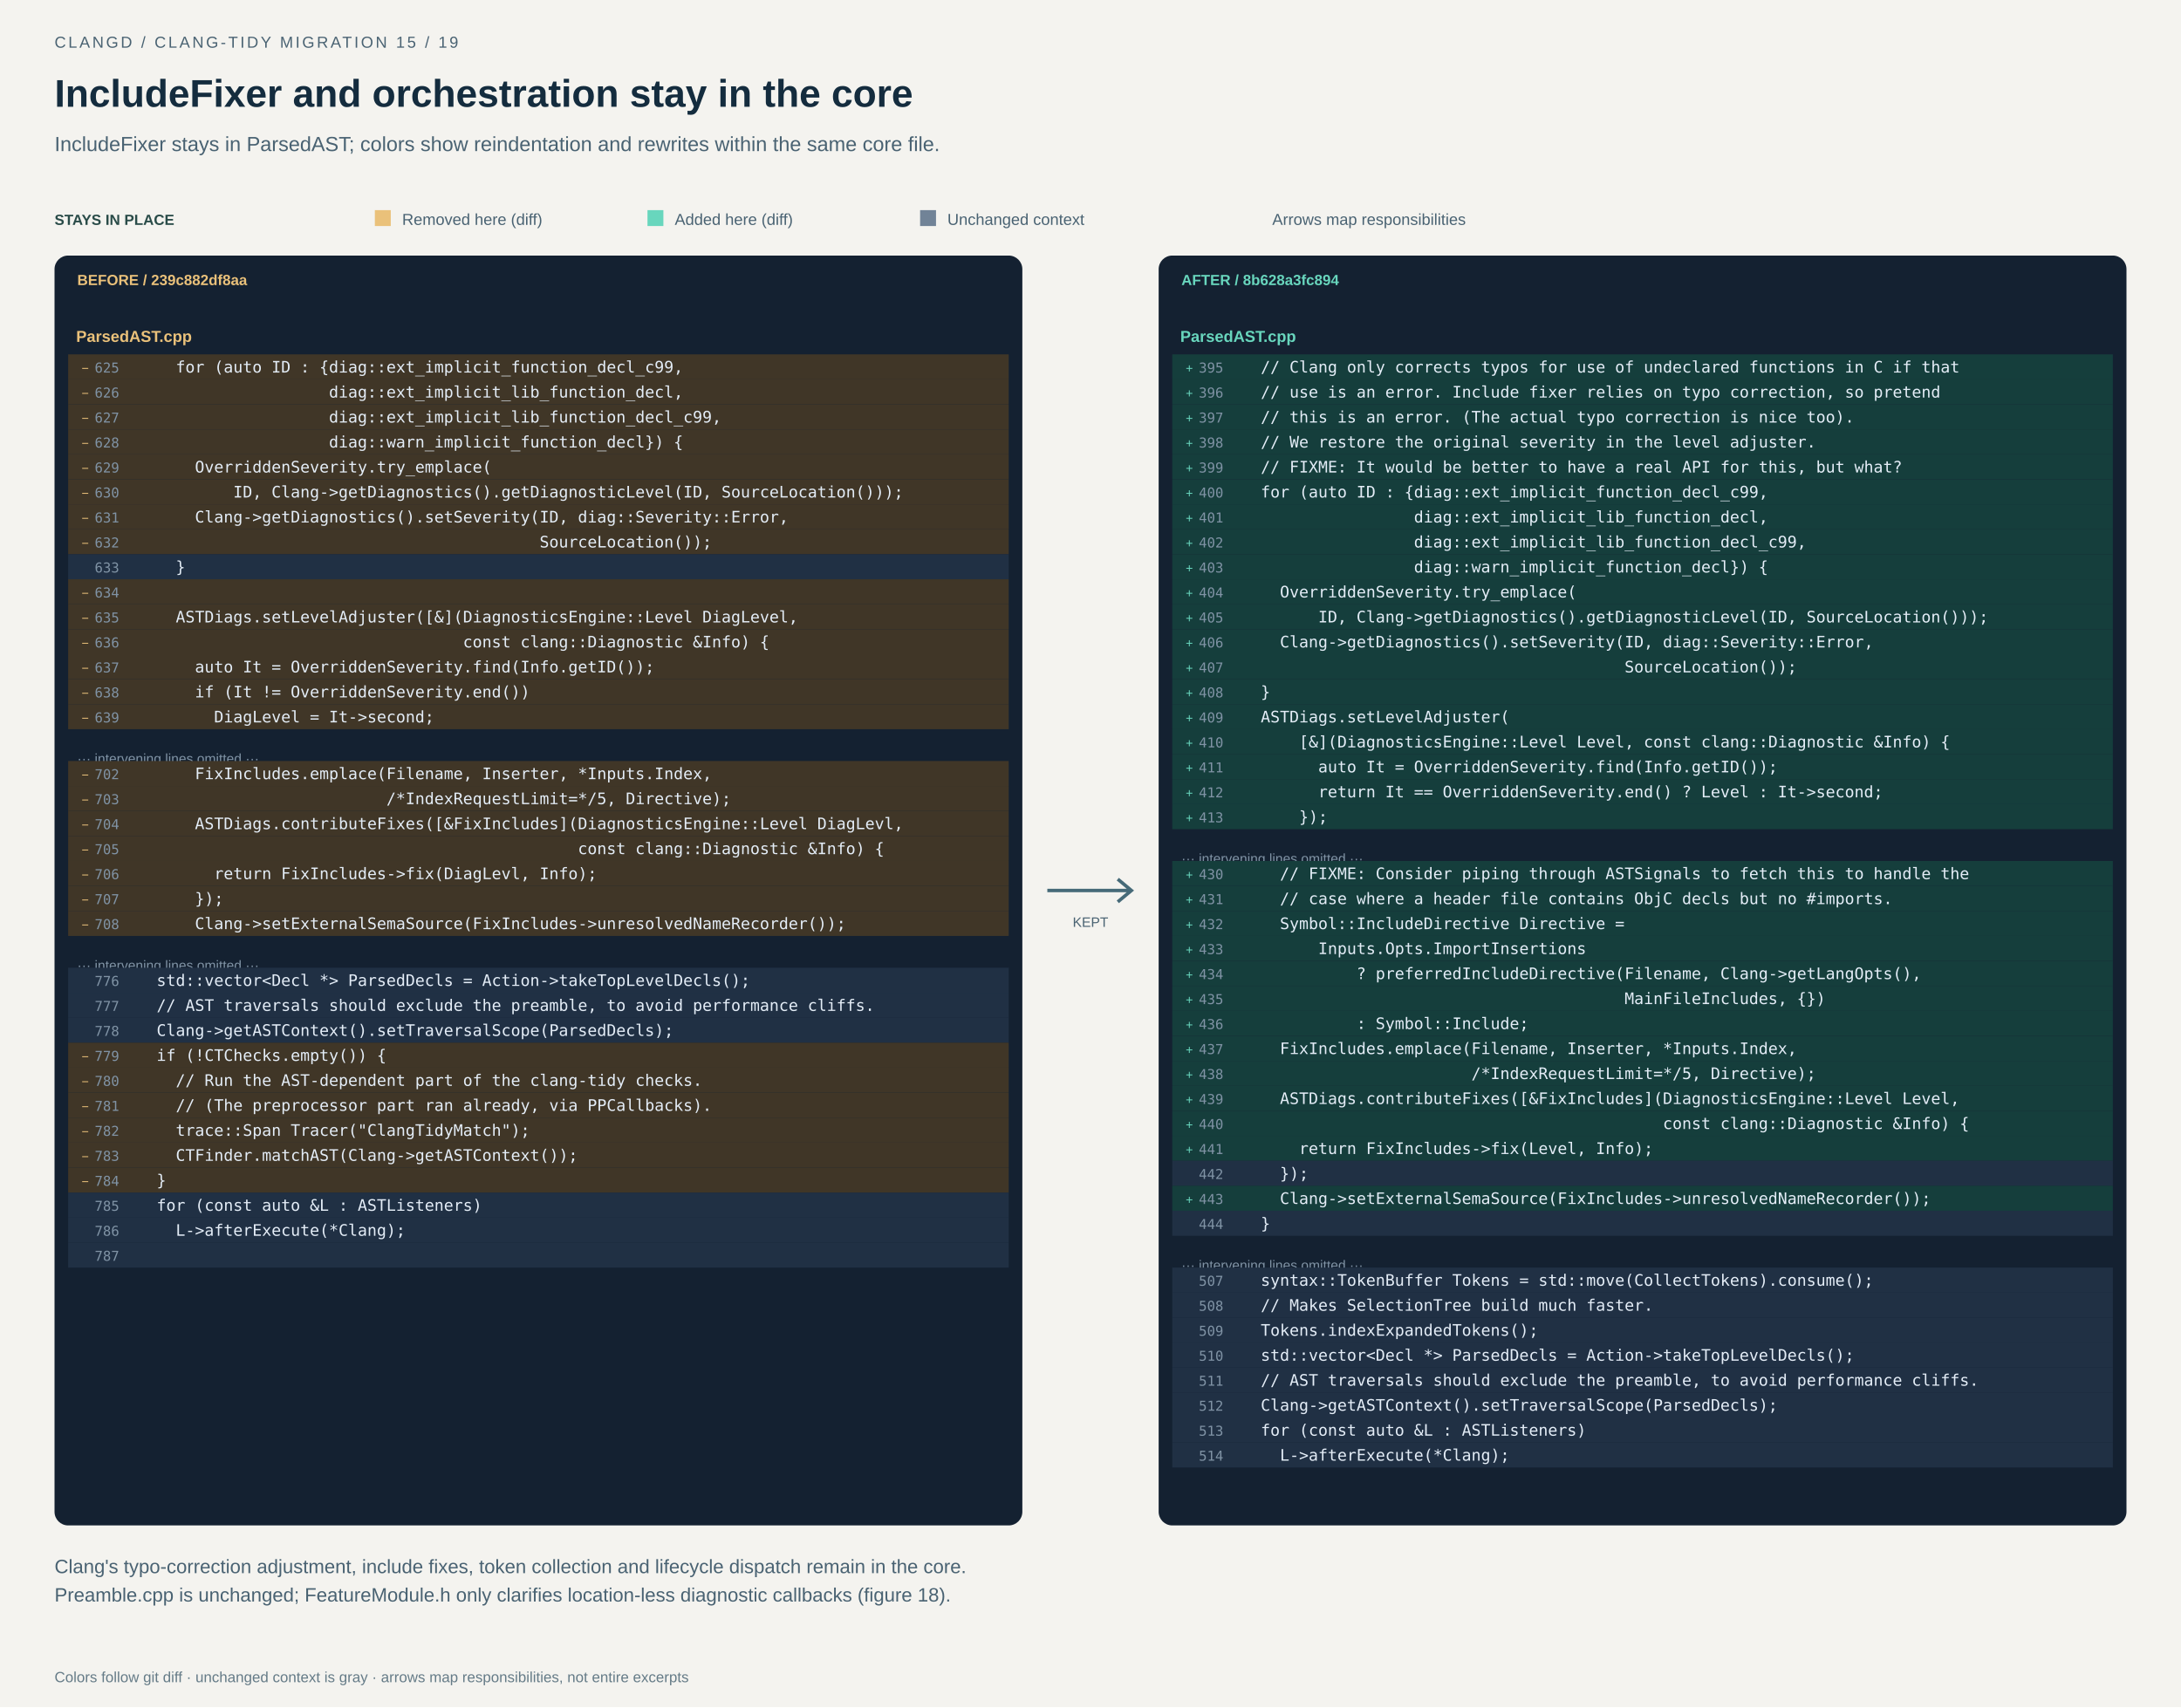
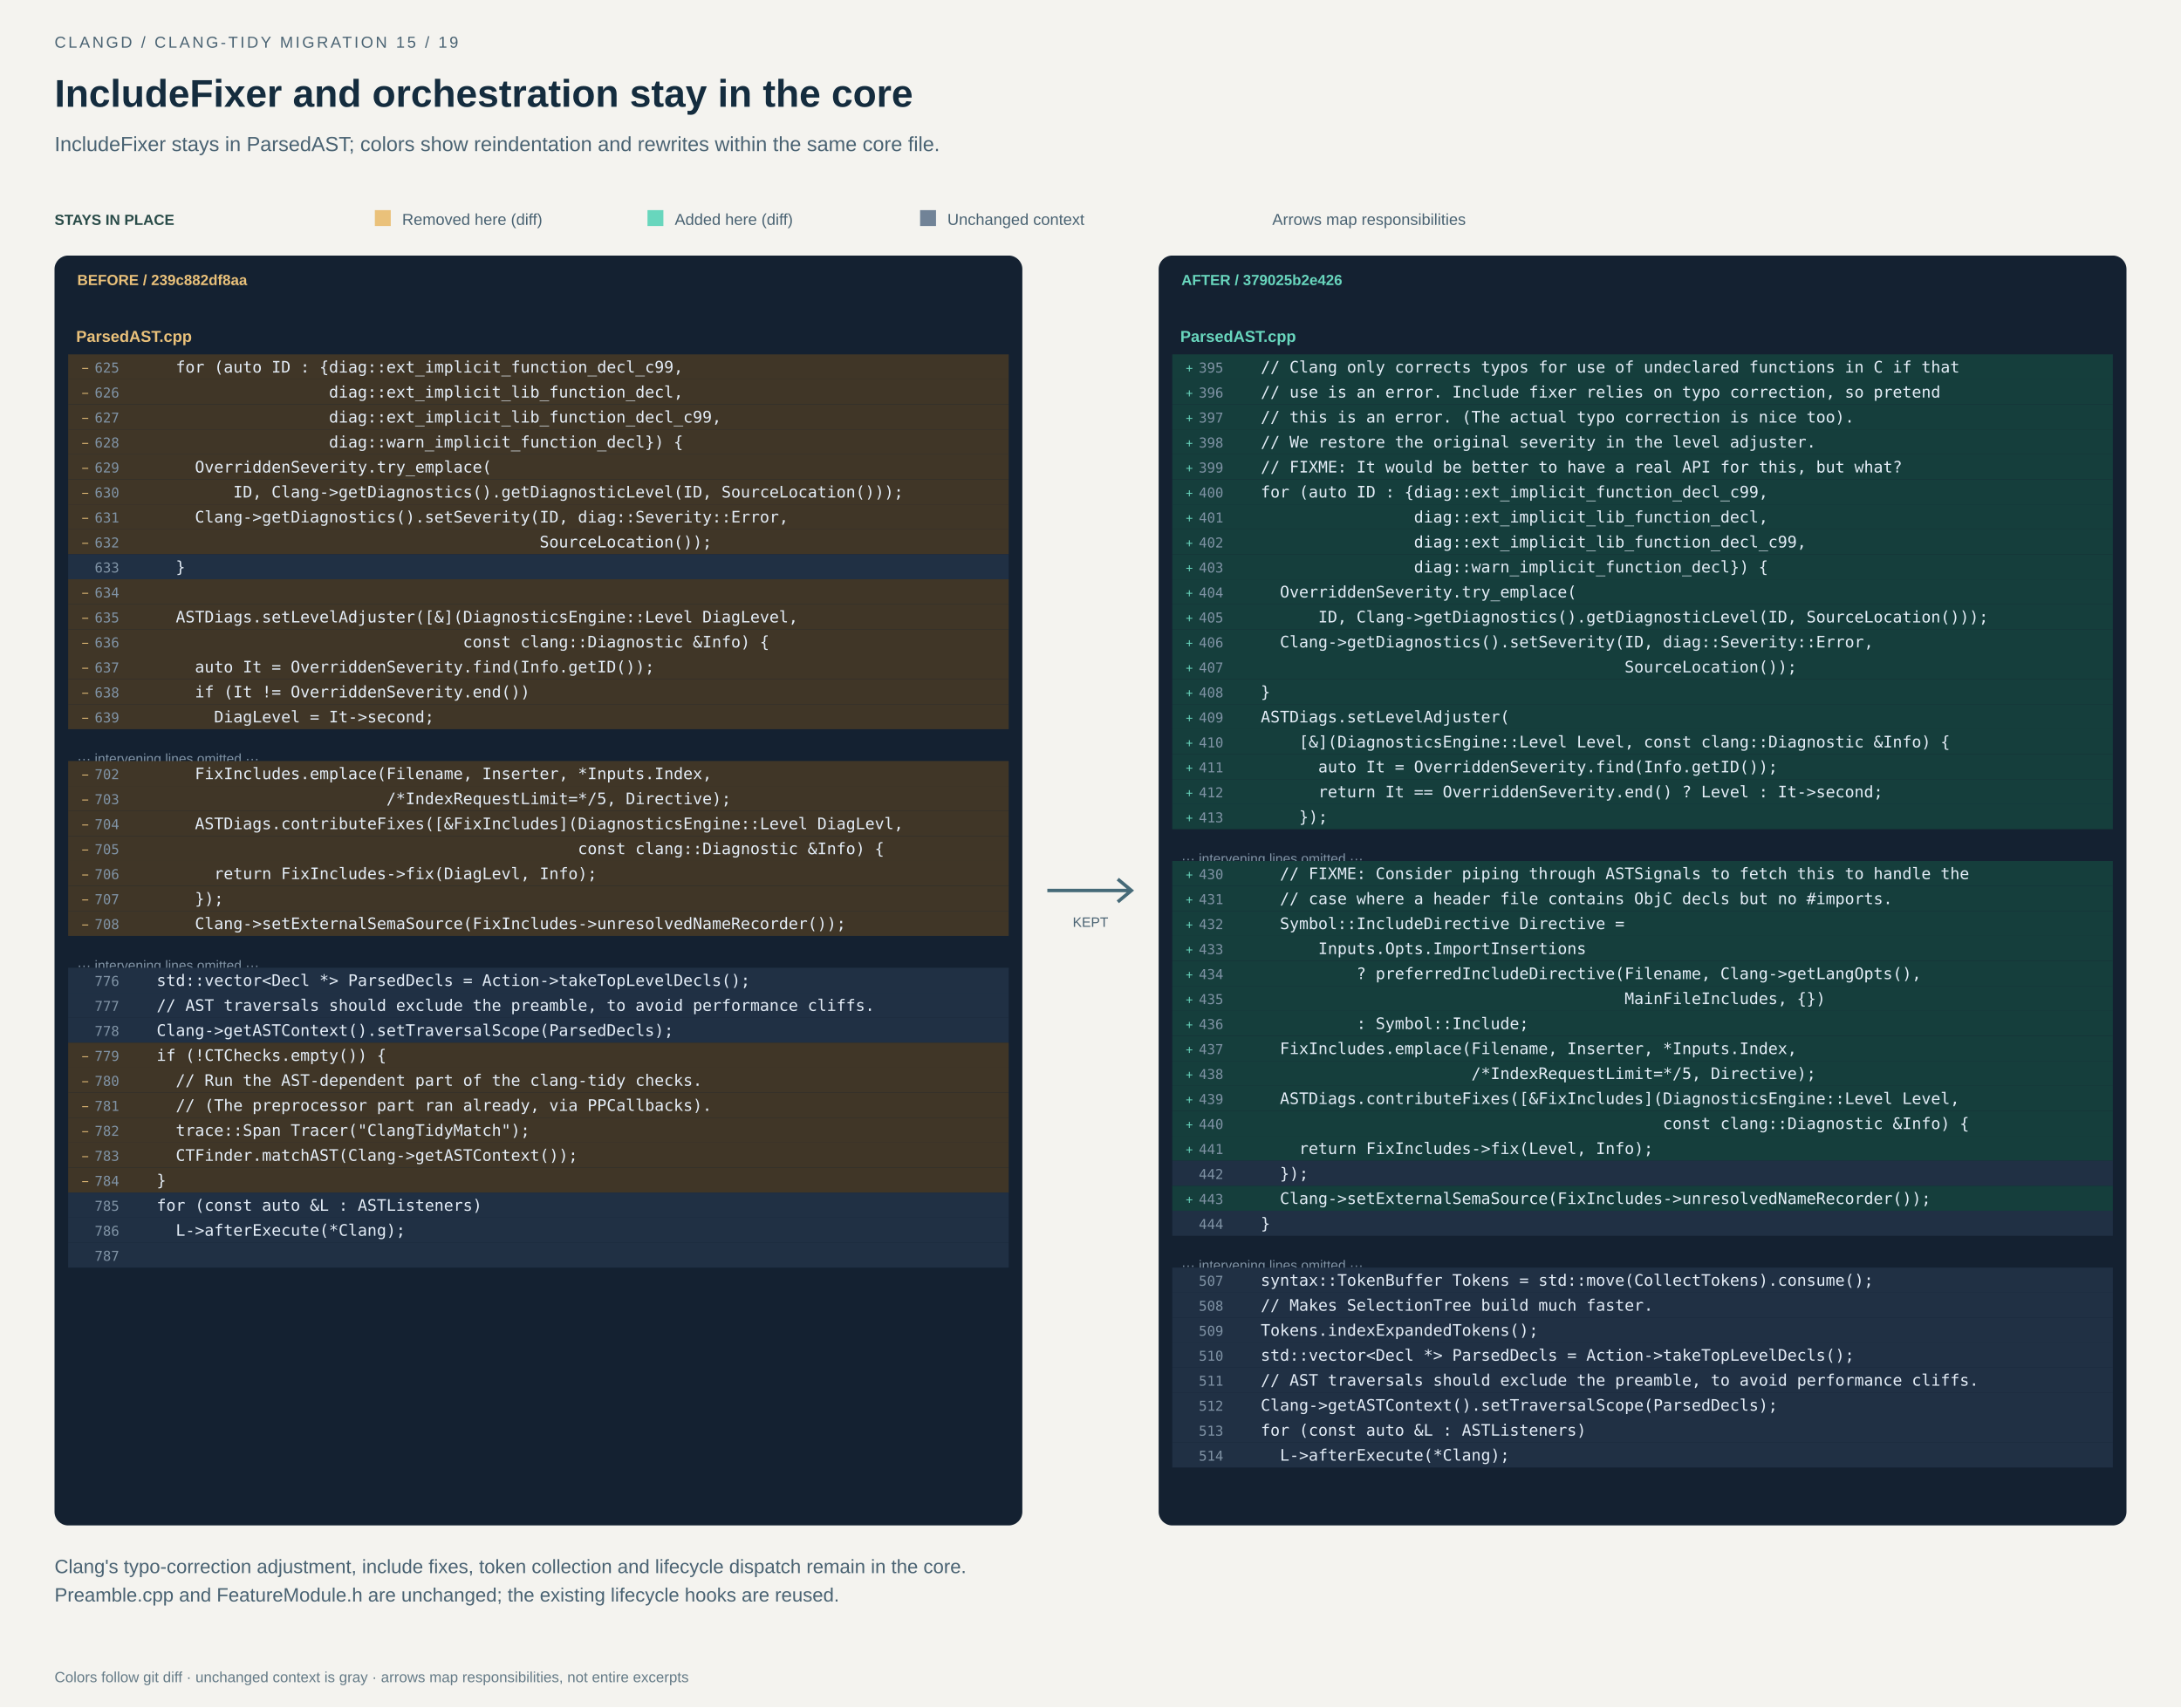
<svg xmlns="http://www.w3.org/2000/svg" width="1920" height="1503" viewBox="0 0 1920 1503">
  <rect width="1920" height="1503" fill="#f4f3ef" />
  <text x="48" y="42" font-family="Arial,Helvetica,sans-serif" font-size="16" fill="#496272" letter-spacing="2" style="font-size:14px">CLANGD / CLANG-TIDY MIGRATION     15 / 19</text>
  <text x="48" y="94" font-family="Arial,Helvetica,sans-serif" font-size="16" fill="#496272" font-weight="700" style="fill:#142c3e;font-size:34px">IncludeFixer and orchestration stay in the core</text>
  <text x="48" y="133" font-family="Arial,Helvetica,sans-serif" font-size="16" fill="#496272" style="font-size:18px">IncludeFixer stays in ParsedAST; colors show reindentation and rewrites within the same core file.</text>
  <text x="48" y="198" font-family="Arial,Helvetica,sans-serif" font-size="16" fill="#496272" font-weight="700" style="fill:#294b48;font-size:13px">STAYS IN PLACE</text>
  <rect x="330" y="185" width="14" height="14" fill="#eac17a" />
  <text x="354" y="198" font-family="Arial,Helvetica,sans-serif" font-size="16" fill="#496272" style="font-size:14px">Removed here (diff)</text>
  <rect x="570" y="185" width="14" height="14" fill="#68d6bd" />
  <text x="594" y="198" font-family="Arial,Helvetica,sans-serif" font-size="16" fill="#496272" style="font-size:14px">Added here (diff)</text>
  <rect x="810" y="185" width="14" height="14" fill="#718397" />
  <text x="834" y="198" font-family="Arial,Helvetica,sans-serif" font-size="16" fill="#496272" style="font-size:14px">Unchanged context</text>
  <text x="1120" y="198" font-family="Arial,Helvetica,sans-serif" font-size="16" fill="#496272" style="font-size:14px">Arrows map responsibilities</text>
  <rect x="48" y="225" width="852" height="1118" rx="12" fill="#142131" />
  <text x="68" y="251" font-family="Arial,Helvetica,sans-serif" font-size="16" fill="#496272" style="fill:#eac17a;font-size:13px" font-weight="700">BEFORE / 239c882df8aa</text>
  <a href="https://github.com/ArcsinX/llvm-project/blob/239c882df8aa5e256256843090984ee90b43e835/clang-tools-extra/clangd/ParsedAST.cpp#L625">
    <text x="67" y="301" font-family="Arial,Helvetica,sans-serif" font-size="16" fill="#496272" font-weight="600" style="fill:#eac17a;font-size:14px">ParsedAST.cpp</text>
  </a>
  <rect x="60" y="312" width="828" height="22" fill="#403627" />
  <text x="75" y="328" font-family="Arial,Helvetica,sans-serif" font-size="11" fill="#eac17a" text-anchor="middle">−</text>
  <text x="105" y="328" text-anchor="end" font-family="Menlo,Consolas,monospace" font-size="12" fill="#8093a5">625</text>
  <text x="121" y="328" xml:space="preserve" font-family="Menlo,Consolas,monospace" font-size="14" fill="#e4edf7">    for (auto ID : {diag::ext_implicit_function_decl_c99,</text>
  <rect x="60" y="334" width="828" height="22" fill="#403627" />
  <text x="75" y="350" font-family="Arial,Helvetica,sans-serif" font-size="11" fill="#eac17a" text-anchor="middle">−</text>
  <text x="105" y="350" text-anchor="end" font-family="Menlo,Consolas,monospace" font-size="12" fill="#8093a5">626</text>
  <text x="121" y="350" xml:space="preserve" font-family="Menlo,Consolas,monospace" font-size="14" fill="#e4edf7">                    diag::ext_implicit_lib_function_decl,</text>
  <rect x="60" y="356" width="828" height="22" fill="#403627" />
  <text x="75" y="372" font-family="Arial,Helvetica,sans-serif" font-size="11" fill="#eac17a" text-anchor="middle">−</text>
  <text x="105" y="372" text-anchor="end" font-family="Menlo,Consolas,monospace" font-size="12" fill="#8093a5">627</text>
  <text x="121" y="372" xml:space="preserve" font-family="Menlo,Consolas,monospace" font-size="14" fill="#e4edf7">                    diag::ext_implicit_lib_function_decl_c99,</text>
  <rect x="60" y="378" width="828" height="22" fill="#403627" />
  <text x="75" y="394" font-family="Arial,Helvetica,sans-serif" font-size="11" fill="#eac17a" text-anchor="middle">−</text>
  <text x="105" y="394" text-anchor="end" font-family="Menlo,Consolas,monospace" font-size="12" fill="#8093a5">628</text>
  <text x="121" y="394" xml:space="preserve" font-family="Menlo,Consolas,monospace" font-size="14" fill="#e4edf7">                    diag::warn_implicit_function_decl}) {</text>
  <rect x="60" y="400" width="828" height="22" fill="#403627" />
  <text x="75" y="416" font-family="Arial,Helvetica,sans-serif" font-size="11" fill="#eac17a" text-anchor="middle">−</text>
  <text x="105" y="416" text-anchor="end" font-family="Menlo,Consolas,monospace" font-size="12" fill="#8093a5">629</text>
  <text x="121" y="416" xml:space="preserve" font-family="Menlo,Consolas,monospace" font-size="14" fill="#e4edf7">      OverriddenSeverity.try_emplace(</text>
  <rect x="60" y="422" width="828" height="22" fill="#403627" />
  <text x="75" y="438" font-family="Arial,Helvetica,sans-serif" font-size="11" fill="#eac17a" text-anchor="middle">−</text>
  <text x="105" y="438" text-anchor="end" font-family="Menlo,Consolas,monospace" font-size="12" fill="#8093a5">630</text>
  <text x="121" y="438" xml:space="preserve" font-family="Menlo,Consolas,monospace" font-size="14" fill="#e4edf7">          ID, Clang-&gt;getDiagnostics().getDiagnosticLevel(ID, SourceLocation()));</text>
  <rect x="60" y="444" width="828" height="22" fill="#403627" />
  <text x="75" y="460" font-family="Arial,Helvetica,sans-serif" font-size="11" fill="#eac17a" text-anchor="middle">−</text>
  <text x="105" y="460" text-anchor="end" font-family="Menlo,Consolas,monospace" font-size="12" fill="#8093a5">631</text>
  <text x="121" y="460" xml:space="preserve" font-family="Menlo,Consolas,monospace" font-size="14" fill="#e4edf7">      Clang-&gt;getDiagnostics().setSeverity(ID, diag::Severity::Error,</text>
  <rect x="60" y="466" width="828" height="22" fill="#403627" />
  <text x="75" y="482" font-family="Arial,Helvetica,sans-serif" font-size="11" fill="#eac17a" text-anchor="middle">−</text>
  <text x="105" y="482" text-anchor="end" font-family="Menlo,Consolas,monospace" font-size="12" fill="#8093a5">632</text>
  <text x="121" y="482" xml:space="preserve" font-family="Menlo,Consolas,monospace" font-size="14" fill="#e4edf7">                                          SourceLocation());</text>
  <rect x="60" y="488" width="828" height="22" fill="#203044" />
  <text x="105" y="504" text-anchor="end" font-family="Menlo,Consolas,monospace" font-size="12" fill="#8093a5">633</text>
  <text x="121" y="504" xml:space="preserve" font-family="Menlo,Consolas,monospace" font-size="14" fill="#e4edf7">    }</text>
  <rect x="60" y="510" width="828" height="22" fill="#403627" />
  <text x="75" y="526" font-family="Arial,Helvetica,sans-serif" font-size="11" fill="#eac17a" text-anchor="middle">−</text>
  <text x="105" y="526" text-anchor="end" font-family="Menlo,Consolas,monospace" font-size="12" fill="#8093a5">634</text>
  <text x="121" y="526" xml:space="preserve" font-family="Menlo,Consolas,monospace" font-size="14" fill="#e4edf7" />
  <rect x="60" y="532" width="828" height="22" fill="#403627" />
  <text x="75" y="548" font-family="Arial,Helvetica,sans-serif" font-size="11" fill="#eac17a" text-anchor="middle">−</text>
  <text x="105" y="548" text-anchor="end" font-family="Menlo,Consolas,monospace" font-size="12" fill="#8093a5">635</text>
  <text x="121" y="548" xml:space="preserve" font-family="Menlo,Consolas,monospace" font-size="14" fill="#e4edf7">    ASTDiags.setLevelAdjuster([&amp;](DiagnosticsEngine::Level DiagLevel,</text>
  <rect x="60" y="554" width="828" height="22" fill="#403627" />
  <text x="75" y="570" font-family="Arial,Helvetica,sans-serif" font-size="11" fill="#eac17a" text-anchor="middle">−</text>
  <text x="105" y="570" text-anchor="end" font-family="Menlo,Consolas,monospace" font-size="12" fill="#8093a5">636</text>
  <text x="121" y="570" xml:space="preserve" font-family="Menlo,Consolas,monospace" font-size="14" fill="#e4edf7">                                  const clang::Diagnostic &amp;Info) {</text>
  <rect x="60" y="576" width="828" height="22" fill="#403627" />
  <text x="75" y="592" font-family="Arial,Helvetica,sans-serif" font-size="11" fill="#eac17a" text-anchor="middle">−</text>
  <text x="105" y="592" text-anchor="end" font-family="Menlo,Consolas,monospace" font-size="12" fill="#8093a5">637</text>
  <text x="121" y="592" xml:space="preserve" font-family="Menlo,Consolas,monospace" font-size="14" fill="#e4edf7">      auto It = OverriddenSeverity.find(Info.getID());</text>
  <rect x="60" y="598" width="828" height="22" fill="#403627" />
  <text x="75" y="614" font-family="Arial,Helvetica,sans-serif" font-size="11" fill="#eac17a" text-anchor="middle">−</text>
  <text x="105" y="614" text-anchor="end" font-family="Menlo,Consolas,monospace" font-size="12" fill="#8093a5">638</text>
  <text x="121" y="614" xml:space="preserve" font-family="Menlo,Consolas,monospace" font-size="14" fill="#e4edf7">      if (It != OverriddenSeverity.end())</text>
  <rect x="60" y="620" width="828" height="22" fill="#403627" />
  <text x="75" y="636" font-family="Arial,Helvetica,sans-serif" font-size="11" fill="#eac17a" text-anchor="middle">−</text>
  <text x="105" y="636" text-anchor="end" font-family="Menlo,Consolas,monospace" font-size="12" fill="#8093a5">639</text>
  <text x="121" y="636" xml:space="preserve" font-family="Menlo,Consolas,monospace" font-size="14" fill="#e4edf7">        DiagLevel = It-&gt;second;</text>
  <text x="68" y="672" font-family="Arial,Helvetica,sans-serif" font-size="16" fill="#496272" style="fill:#8093a5;font-size:12px">··· intervening lines omitted ···</text>
  <rect x="60" y="670" width="828" height="22" fill="#403627" />
  <text x="75" y="686" font-family="Arial,Helvetica,sans-serif" font-size="11" fill="#eac17a" text-anchor="middle">−</text>
  <text x="105" y="686" text-anchor="end" font-family="Menlo,Consolas,monospace" font-size="12" fill="#8093a5">702</text>
  <text x="121" y="686" xml:space="preserve" font-family="Menlo,Consolas,monospace" font-size="14" fill="#e4edf7">      FixIncludes.emplace(Filename, Inserter, *Inputs.Index,</text>
  <rect x="60" y="692" width="828" height="22" fill="#403627" />
  <text x="75" y="708" font-family="Arial,Helvetica,sans-serif" font-size="11" fill="#eac17a" text-anchor="middle">−</text>
  <text x="105" y="708" text-anchor="end" font-family="Menlo,Consolas,monospace" font-size="12" fill="#8093a5">703</text>
  <text x="121" y="708" xml:space="preserve" font-family="Menlo,Consolas,monospace" font-size="14" fill="#e4edf7">                          /*IndexRequestLimit=*/5, Directive);</text>
  <rect x="60" y="714" width="828" height="22" fill="#403627" />
  <text x="75" y="730" font-family="Arial,Helvetica,sans-serif" font-size="11" fill="#eac17a" text-anchor="middle">−</text>
  <text x="105" y="730" text-anchor="end" font-family="Menlo,Consolas,monospace" font-size="12" fill="#8093a5">704</text>
  <text x="121" y="730" xml:space="preserve" font-family="Menlo,Consolas,monospace" font-size="14" fill="#e4edf7">      ASTDiags.contributeFixes([&amp;FixIncludes](DiagnosticsEngine::Level DiagLevl,</text>
  <rect x="60" y="736" width="828" height="22" fill="#403627" />
  <text x="75" y="752" font-family="Arial,Helvetica,sans-serif" font-size="11" fill="#eac17a" text-anchor="middle">−</text>
  <text x="105" y="752" text-anchor="end" font-family="Menlo,Consolas,monospace" font-size="12" fill="#8093a5">705</text>
  <text x="121" y="752" xml:space="preserve" font-family="Menlo,Consolas,monospace" font-size="14" fill="#e4edf7">                                              const clang::Diagnostic &amp;Info) {</text>
  <rect x="60" y="758" width="828" height="22" fill="#403627" />
  <text x="75" y="774" font-family="Arial,Helvetica,sans-serif" font-size="11" fill="#eac17a" text-anchor="middle">−</text>
  <text x="105" y="774" text-anchor="end" font-family="Menlo,Consolas,monospace" font-size="12" fill="#8093a5">706</text>
  <text x="121" y="774" xml:space="preserve" font-family="Menlo,Consolas,monospace" font-size="14" fill="#e4edf7">        return FixIncludes-&gt;fix(DiagLevl, Info);</text>
  <rect x="60" y="780" width="828" height="22" fill="#403627" />
  <text x="75" y="796" font-family="Arial,Helvetica,sans-serif" font-size="11" fill="#eac17a" text-anchor="middle">−</text>
  <text x="105" y="796" text-anchor="end" font-family="Menlo,Consolas,monospace" font-size="12" fill="#8093a5">707</text>
  <text x="121" y="796" xml:space="preserve" font-family="Menlo,Consolas,monospace" font-size="14" fill="#e4edf7">      });</text>
  <rect x="60" y="802" width="828" height="22" fill="#403627" />
  <text x="75" y="818" font-family="Arial,Helvetica,sans-serif" font-size="11" fill="#eac17a" text-anchor="middle">−</text>
  <text x="105" y="818" text-anchor="end" font-family="Menlo,Consolas,monospace" font-size="12" fill="#8093a5">708</text>
  <text x="121" y="818" xml:space="preserve" font-family="Menlo,Consolas,monospace" font-size="14" fill="#e4edf7">      Clang-&gt;setExternalSemaSource(FixIncludes-&gt;unresolvedNameRecorder());</text>
  <text x="68" y="854" font-family="Arial,Helvetica,sans-serif" font-size="16" fill="#496272" style="fill:#8093a5;font-size:12px">··· intervening lines omitted ···</text>
  <rect x="60" y="852" width="828" height="22" fill="#203044" />
  <text x="105" y="868" text-anchor="end" font-family="Menlo,Consolas,monospace" font-size="12" fill="#8093a5">776</text>
  <text x="121" y="868" xml:space="preserve" font-family="Menlo,Consolas,monospace" font-size="14" fill="#e4edf7">  std::vector&lt;Decl *&gt; ParsedDecls = Action-&gt;takeTopLevelDecls();</text>
  <rect x="60" y="874" width="828" height="22" fill="#203044" />
  <text x="105" y="890" text-anchor="end" font-family="Menlo,Consolas,monospace" font-size="12" fill="#8093a5">777</text>
  <text x="121" y="890" xml:space="preserve" font-family="Menlo,Consolas,monospace" font-size="14" fill="#e4edf7">  // AST traversals should exclude the preamble, to avoid performance cliffs.</text>
  <rect x="60" y="896" width="828" height="22" fill="#203044" />
  <text x="105" y="912" text-anchor="end" font-family="Menlo,Consolas,monospace" font-size="12" fill="#8093a5">778</text>
  <text x="121" y="912" xml:space="preserve" font-family="Menlo,Consolas,monospace" font-size="14" fill="#e4edf7">  Clang-&gt;getASTContext().setTraversalScope(ParsedDecls);</text>
  <rect x="60" y="918" width="828" height="22" fill="#403627" />
  <text x="75" y="934" font-family="Arial,Helvetica,sans-serif" font-size="11" fill="#eac17a" text-anchor="middle">−</text>
  <text x="105" y="934" text-anchor="end" font-family="Menlo,Consolas,monospace" font-size="12" fill="#8093a5">779</text>
  <text x="121" y="934" xml:space="preserve" font-family="Menlo,Consolas,monospace" font-size="14" fill="#e4edf7">  if (!CTChecks.empty()) {</text>
  <rect x="60" y="940" width="828" height="22" fill="#403627" />
  <text x="75" y="956" font-family="Arial,Helvetica,sans-serif" font-size="11" fill="#eac17a" text-anchor="middle">−</text>
  <text x="105" y="956" text-anchor="end" font-family="Menlo,Consolas,monospace" font-size="12" fill="#8093a5">780</text>
  <text x="121" y="956" xml:space="preserve" font-family="Menlo,Consolas,monospace" font-size="14" fill="#e4edf7">    // Run the AST-dependent part of the clang-tidy checks.</text>
  <rect x="60" y="962" width="828" height="22" fill="#403627" />
  <text x="75" y="978" font-family="Arial,Helvetica,sans-serif" font-size="11" fill="#eac17a" text-anchor="middle">−</text>
  <text x="105" y="978" text-anchor="end" font-family="Menlo,Consolas,monospace" font-size="12" fill="#8093a5">781</text>
  <text x="121" y="978" xml:space="preserve" font-family="Menlo,Consolas,monospace" font-size="14" fill="#e4edf7">    // (The preprocessor part ran already, via PPCallbacks).</text>
  <rect x="60" y="984" width="828" height="22" fill="#403627" />
  <text x="75" y="1000" font-family="Arial,Helvetica,sans-serif" font-size="11" fill="#eac17a" text-anchor="middle">−</text>
  <text x="105" y="1000" text-anchor="end" font-family="Menlo,Consolas,monospace" font-size="12" fill="#8093a5">782</text>
  <text x="121" y="1000" xml:space="preserve" font-family="Menlo,Consolas,monospace" font-size="14" fill="#e4edf7">    trace::Span Tracer("ClangTidyMatch");</text>
  <rect x="60" y="1006" width="828" height="22" fill="#403627" />
  <text x="75" y="1022" font-family="Arial,Helvetica,sans-serif" font-size="11" fill="#eac17a" text-anchor="middle">−</text>
  <text x="105" y="1022" text-anchor="end" font-family="Menlo,Consolas,monospace" font-size="12" fill="#8093a5">783</text>
  <text x="121" y="1022" xml:space="preserve" font-family="Menlo,Consolas,monospace" font-size="14" fill="#e4edf7">    CTFinder.matchAST(Clang-&gt;getASTContext());</text>
  <rect x="60" y="1028" width="828" height="22" fill="#403627" />
  <text x="75" y="1044" font-family="Arial,Helvetica,sans-serif" font-size="11" fill="#eac17a" text-anchor="middle">−</text>
  <text x="105" y="1044" text-anchor="end" font-family="Menlo,Consolas,monospace" font-size="12" fill="#8093a5">784</text>
  <text x="121" y="1044" xml:space="preserve" font-family="Menlo,Consolas,monospace" font-size="14" fill="#e4edf7">  }</text>
  <rect x="60" y="1050" width="828" height="22" fill="#203044" />
  <text x="105" y="1066" text-anchor="end" font-family="Menlo,Consolas,monospace" font-size="12" fill="#8093a5">785</text>
  <text x="121" y="1066" xml:space="preserve" font-family="Menlo,Consolas,monospace" font-size="14" fill="#e4edf7">  for (const auto &amp;L : ASTListeners)</text>
  <rect x="60" y="1072" width="828" height="22" fill="#203044" />
  <text x="105" y="1088" text-anchor="end" font-family="Menlo,Consolas,monospace" font-size="12" fill="#8093a5">786</text>
  <text x="121" y="1088" xml:space="preserve" font-family="Menlo,Consolas,monospace" font-size="14" fill="#e4edf7">    L-&gt;afterExecute(*Clang);</text>
  <rect x="60" y="1094" width="828" height="22" fill="#203044" />
  <text x="105" y="1110" text-anchor="end" font-family="Menlo,Consolas,monospace" font-size="12" fill="#8093a5">787</text>
  <text x="121" y="1110" xml:space="preserve" font-family="Menlo,Consolas,monospace" font-size="14" fill="#e4edf7" />
  <rect x="1020" y="225" width="852" height="1118" rx="12" fill="#142131" />
-   <text x="1040" y="251" font-family="Arial,Helvetica,sans-serif" font-size="16" fill="#496272" style="fill:#68d6bd;font-size:13px" font-weight="700">AFTER / 8b628a3fc894</text>
-   <a href="https://github.com/ArcsinX/llvm-project/blob/8b628a3fc894a6b67b3d2c5d9fb6acdb73993a62/clang-tools-extra/clangd/ParsedAST.cpp#L395">
+   <text x="1040" y="251" font-family="Arial,Helvetica,sans-serif" font-size="16" fill="#496272" style="fill:#68d6bd;font-size:13px" font-weight="700">AFTER / 379025b2e426</text>
+   <a href="https://github.com/ArcsinX/llvm-project/blob/379025b2e426594be031e6007c2cff9d84942079/clang-tools-extra/clangd/ParsedAST.cpp#L395">
    <text x="1039" y="301" font-family="Arial,Helvetica,sans-serif" font-size="16" fill="#496272" font-weight="600" style="fill:#68d6bd;font-size:14px">ParsedAST.cpp</text>
  </a>
  <rect x="1032" y="312" width="828" height="22" fill="#153e3c" />
  <text x="1047" y="328" font-family="Arial,Helvetica,sans-serif" font-size="11" fill="#68d6bd" text-anchor="middle">+</text>
  <text x="1077" y="328" text-anchor="end" font-family="Menlo,Consolas,monospace" font-size="12" fill="#8093a5">395</text>
  <text x="1093" y="328" xml:space="preserve" font-family="Menlo,Consolas,monospace" font-size="14" fill="#e4edf7">  // Clang only corrects typos for use of undeclared functions in C if that</text>
  <rect x="1032" y="334" width="828" height="22" fill="#153e3c" />
  <text x="1047" y="350" font-family="Arial,Helvetica,sans-serif" font-size="11" fill="#68d6bd" text-anchor="middle">+</text>
  <text x="1077" y="350" text-anchor="end" font-family="Menlo,Consolas,monospace" font-size="12" fill="#8093a5">396</text>
  <text x="1093" y="350" xml:space="preserve" font-family="Menlo,Consolas,monospace" font-size="14" fill="#e4edf7">  // use is an error. Include fixer relies on typo correction, so pretend</text>
  <rect x="1032" y="356" width="828" height="22" fill="#153e3c" />
  <text x="1047" y="372" font-family="Arial,Helvetica,sans-serif" font-size="11" fill="#68d6bd" text-anchor="middle">+</text>
  <text x="1077" y="372" text-anchor="end" font-family="Menlo,Consolas,monospace" font-size="12" fill="#8093a5">397</text>
  <text x="1093" y="372" xml:space="preserve" font-family="Menlo,Consolas,monospace" font-size="14" fill="#e4edf7">  // this is an error. (The actual typo correction is nice too).</text>
  <rect x="1032" y="378" width="828" height="22" fill="#153e3c" />
  <text x="1047" y="394" font-family="Arial,Helvetica,sans-serif" font-size="11" fill="#68d6bd" text-anchor="middle">+</text>
  <text x="1077" y="394" text-anchor="end" font-family="Menlo,Consolas,monospace" font-size="12" fill="#8093a5">398</text>
  <text x="1093" y="394" xml:space="preserve" font-family="Menlo,Consolas,monospace" font-size="14" fill="#e4edf7">  // We restore the original severity in the level adjuster.</text>
  <rect x="1032" y="400" width="828" height="22" fill="#153e3c" />
  <text x="1047" y="416" font-family="Arial,Helvetica,sans-serif" font-size="11" fill="#68d6bd" text-anchor="middle">+</text>
  <text x="1077" y="416" text-anchor="end" font-family="Menlo,Consolas,monospace" font-size="12" fill="#8093a5">399</text>
  <text x="1093" y="416" xml:space="preserve" font-family="Menlo,Consolas,monospace" font-size="14" fill="#e4edf7">  // FIXME: It would be better to have a real API for this, but what?</text>
  <rect x="1032" y="422" width="828" height="22" fill="#153e3c" />
  <text x="1047" y="438" font-family="Arial,Helvetica,sans-serif" font-size="11" fill="#68d6bd" text-anchor="middle">+</text>
  <text x="1077" y="438" text-anchor="end" font-family="Menlo,Consolas,monospace" font-size="12" fill="#8093a5">400</text>
  <text x="1093" y="438" xml:space="preserve" font-family="Menlo,Consolas,monospace" font-size="14" fill="#e4edf7">  for (auto ID : {diag::ext_implicit_function_decl_c99,</text>
  <rect x="1032" y="444" width="828" height="22" fill="#153e3c" />
  <text x="1047" y="460" font-family="Arial,Helvetica,sans-serif" font-size="11" fill="#68d6bd" text-anchor="middle">+</text>
  <text x="1077" y="460" text-anchor="end" font-family="Menlo,Consolas,monospace" font-size="12" fill="#8093a5">401</text>
  <text x="1093" y="460" xml:space="preserve" font-family="Menlo,Consolas,monospace" font-size="14" fill="#e4edf7">                  diag::ext_implicit_lib_function_decl,</text>
  <rect x="1032" y="466" width="828" height="22" fill="#153e3c" />
  <text x="1047" y="482" font-family="Arial,Helvetica,sans-serif" font-size="11" fill="#68d6bd" text-anchor="middle">+</text>
  <text x="1077" y="482" text-anchor="end" font-family="Menlo,Consolas,monospace" font-size="12" fill="#8093a5">402</text>
  <text x="1093" y="482" xml:space="preserve" font-family="Menlo,Consolas,monospace" font-size="14" fill="#e4edf7">                  diag::ext_implicit_lib_function_decl_c99,</text>
  <rect x="1032" y="488" width="828" height="22" fill="#153e3c" />
  <text x="1047" y="504" font-family="Arial,Helvetica,sans-serif" font-size="11" fill="#68d6bd" text-anchor="middle">+</text>
  <text x="1077" y="504" text-anchor="end" font-family="Menlo,Consolas,monospace" font-size="12" fill="#8093a5">403</text>
  <text x="1093" y="504" xml:space="preserve" font-family="Menlo,Consolas,monospace" font-size="14" fill="#e4edf7">                  diag::warn_implicit_function_decl}) {</text>
  <rect x="1032" y="510" width="828" height="22" fill="#153e3c" />
  <text x="1047" y="526" font-family="Arial,Helvetica,sans-serif" font-size="11" fill="#68d6bd" text-anchor="middle">+</text>
  <text x="1077" y="526" text-anchor="end" font-family="Menlo,Consolas,monospace" font-size="12" fill="#8093a5">404</text>
  <text x="1093" y="526" xml:space="preserve" font-family="Menlo,Consolas,monospace" font-size="14" fill="#e4edf7">    OverriddenSeverity.try_emplace(</text>
  <rect x="1032" y="532" width="828" height="22" fill="#153e3c" />
  <text x="1047" y="548" font-family="Arial,Helvetica,sans-serif" font-size="11" fill="#68d6bd" text-anchor="middle">+</text>
  <text x="1077" y="548" text-anchor="end" font-family="Menlo,Consolas,monospace" font-size="12" fill="#8093a5">405</text>
  <text x="1093" y="548" xml:space="preserve" font-family="Menlo,Consolas,monospace" font-size="14" fill="#e4edf7">        ID, Clang-&gt;getDiagnostics().getDiagnosticLevel(ID, SourceLocation()));</text>
  <rect x="1032" y="554" width="828" height="22" fill="#153e3c" />
  <text x="1047" y="570" font-family="Arial,Helvetica,sans-serif" font-size="11" fill="#68d6bd" text-anchor="middle">+</text>
  <text x="1077" y="570" text-anchor="end" font-family="Menlo,Consolas,monospace" font-size="12" fill="#8093a5">406</text>
  <text x="1093" y="570" xml:space="preserve" font-family="Menlo,Consolas,monospace" font-size="14" fill="#e4edf7">    Clang-&gt;getDiagnostics().setSeverity(ID, diag::Severity::Error,</text>
  <rect x="1032" y="576" width="828" height="22" fill="#153e3c" />
  <text x="1047" y="592" font-family="Arial,Helvetica,sans-serif" font-size="11" fill="#68d6bd" text-anchor="middle">+</text>
  <text x="1077" y="592" text-anchor="end" font-family="Menlo,Consolas,monospace" font-size="12" fill="#8093a5">407</text>
  <text x="1093" y="592" xml:space="preserve" font-family="Menlo,Consolas,monospace" font-size="14" fill="#e4edf7">                                        SourceLocation());</text>
  <rect x="1032" y="598" width="828" height="22" fill="#153e3c" />
  <text x="1047" y="614" font-family="Arial,Helvetica,sans-serif" font-size="11" fill="#68d6bd" text-anchor="middle">+</text>
  <text x="1077" y="614" text-anchor="end" font-family="Menlo,Consolas,monospace" font-size="12" fill="#8093a5">408</text>
  <text x="1093" y="614" xml:space="preserve" font-family="Menlo,Consolas,monospace" font-size="14" fill="#e4edf7">  }</text>
  <rect x="1032" y="620" width="828" height="22" fill="#153e3c" />
  <text x="1047" y="636" font-family="Arial,Helvetica,sans-serif" font-size="11" fill="#68d6bd" text-anchor="middle">+</text>
  <text x="1077" y="636" text-anchor="end" font-family="Menlo,Consolas,monospace" font-size="12" fill="#8093a5">409</text>
  <text x="1093" y="636" xml:space="preserve" font-family="Menlo,Consolas,monospace" font-size="14" fill="#e4edf7">  ASTDiags.setLevelAdjuster(</text>
  <rect x="1032" y="642" width="828" height="22" fill="#153e3c" />
  <text x="1047" y="658" font-family="Arial,Helvetica,sans-serif" font-size="11" fill="#68d6bd" text-anchor="middle">+</text>
  <text x="1077" y="658" text-anchor="end" font-family="Menlo,Consolas,monospace" font-size="12" fill="#8093a5">410</text>
  <text x="1093" y="658" xml:space="preserve" font-family="Menlo,Consolas,monospace" font-size="14" fill="#e4edf7">      [&amp;](DiagnosticsEngine::Level Level, const clang::Diagnostic &amp;Info) {</text>
  <rect x="1032" y="664" width="828" height="22" fill="#153e3c" />
  <text x="1047" y="680" font-family="Arial,Helvetica,sans-serif" font-size="11" fill="#68d6bd" text-anchor="middle">+</text>
  <text x="1077" y="680" text-anchor="end" font-family="Menlo,Consolas,monospace" font-size="12" fill="#8093a5">411</text>
  <text x="1093" y="680" xml:space="preserve" font-family="Menlo,Consolas,monospace" font-size="14" fill="#e4edf7">        auto It = OverriddenSeverity.find(Info.getID());</text>
  <rect x="1032" y="686" width="828" height="22" fill="#153e3c" />
  <text x="1047" y="702" font-family="Arial,Helvetica,sans-serif" font-size="11" fill="#68d6bd" text-anchor="middle">+</text>
  <text x="1077" y="702" text-anchor="end" font-family="Menlo,Consolas,monospace" font-size="12" fill="#8093a5">412</text>
  <text x="1093" y="702" xml:space="preserve" font-family="Menlo,Consolas,monospace" font-size="14" fill="#e4edf7">        return It == OverriddenSeverity.end() ? Level : It-&gt;second;</text>
  <rect x="1032" y="708" width="828" height="22" fill="#153e3c" />
  <text x="1047" y="724" font-family="Arial,Helvetica,sans-serif" font-size="11" fill="#68d6bd" text-anchor="middle">+</text>
  <text x="1077" y="724" text-anchor="end" font-family="Menlo,Consolas,monospace" font-size="12" fill="#8093a5">413</text>
  <text x="1093" y="724" xml:space="preserve" font-family="Menlo,Consolas,monospace" font-size="14" fill="#e4edf7">      });</text>
  <text x="1040" y="760" font-family="Arial,Helvetica,sans-serif" font-size="16" fill="#496272" style="fill:#8093a5;font-size:12px">··· intervening lines omitted ···</text>
  <rect x="1032" y="758" width="828" height="22" fill="#153e3c" />
  <text x="1047" y="774" font-family="Arial,Helvetica,sans-serif" font-size="11" fill="#68d6bd" text-anchor="middle">+</text>
  <text x="1077" y="774" text-anchor="end" font-family="Menlo,Consolas,monospace" font-size="12" fill="#8093a5">430</text>
  <text x="1093" y="774" xml:space="preserve" font-family="Menlo,Consolas,monospace" font-size="14" fill="#e4edf7">    // FIXME: Consider piping through ASTSignals to fetch this to handle the</text>
  <rect x="1032" y="780" width="828" height="22" fill="#153e3c" />
  <text x="1047" y="796" font-family="Arial,Helvetica,sans-serif" font-size="11" fill="#68d6bd" text-anchor="middle">+</text>
  <text x="1077" y="796" text-anchor="end" font-family="Menlo,Consolas,monospace" font-size="12" fill="#8093a5">431</text>
  <text x="1093" y="796" xml:space="preserve" font-family="Menlo,Consolas,monospace" font-size="14" fill="#e4edf7">    // case where a header file contains ObjC decls but no #imports.</text>
  <rect x="1032" y="802" width="828" height="22" fill="#153e3c" />
  <text x="1047" y="818" font-family="Arial,Helvetica,sans-serif" font-size="11" fill="#68d6bd" text-anchor="middle">+</text>
  <text x="1077" y="818" text-anchor="end" font-family="Menlo,Consolas,monospace" font-size="12" fill="#8093a5">432</text>
  <text x="1093" y="818" xml:space="preserve" font-family="Menlo,Consolas,monospace" font-size="14" fill="#e4edf7">    Symbol::IncludeDirective Directive =</text>
  <rect x="1032" y="824" width="828" height="22" fill="#153e3c" />
  <text x="1047" y="840" font-family="Arial,Helvetica,sans-serif" font-size="11" fill="#68d6bd" text-anchor="middle">+</text>
  <text x="1077" y="840" text-anchor="end" font-family="Menlo,Consolas,monospace" font-size="12" fill="#8093a5">433</text>
  <text x="1093" y="840" xml:space="preserve" font-family="Menlo,Consolas,monospace" font-size="14" fill="#e4edf7">        Inputs.Opts.ImportInsertions</text>
  <rect x="1032" y="846" width="828" height="22" fill="#153e3c" />
  <text x="1047" y="862" font-family="Arial,Helvetica,sans-serif" font-size="11" fill="#68d6bd" text-anchor="middle">+</text>
  <text x="1077" y="862" text-anchor="end" font-family="Menlo,Consolas,monospace" font-size="12" fill="#8093a5">434</text>
  <text x="1093" y="862" xml:space="preserve" font-family="Menlo,Consolas,monospace" font-size="14" fill="#e4edf7">            ? preferredIncludeDirective(Filename, Clang-&gt;getLangOpts(),</text>
  <rect x="1032" y="868" width="828" height="22" fill="#153e3c" />
  <text x="1047" y="884" font-family="Arial,Helvetica,sans-serif" font-size="11" fill="#68d6bd" text-anchor="middle">+</text>
  <text x="1077" y="884" text-anchor="end" font-family="Menlo,Consolas,monospace" font-size="12" fill="#8093a5">435</text>
  <text x="1093" y="884" xml:space="preserve" font-family="Menlo,Consolas,monospace" font-size="14" fill="#e4edf7">                                        MainFileIncludes, {})</text>
  <rect x="1032" y="890" width="828" height="22" fill="#153e3c" />
  <text x="1047" y="906" font-family="Arial,Helvetica,sans-serif" font-size="11" fill="#68d6bd" text-anchor="middle">+</text>
  <text x="1077" y="906" text-anchor="end" font-family="Menlo,Consolas,monospace" font-size="12" fill="#8093a5">436</text>
  <text x="1093" y="906" xml:space="preserve" font-family="Menlo,Consolas,monospace" font-size="14" fill="#e4edf7">            : Symbol::Include;</text>
  <rect x="1032" y="912" width="828" height="22" fill="#153e3c" />
  <text x="1047" y="928" font-family="Arial,Helvetica,sans-serif" font-size="11" fill="#68d6bd" text-anchor="middle">+</text>
  <text x="1077" y="928" text-anchor="end" font-family="Menlo,Consolas,monospace" font-size="12" fill="#8093a5">437</text>
  <text x="1093" y="928" xml:space="preserve" font-family="Menlo,Consolas,monospace" font-size="14" fill="#e4edf7">    FixIncludes.emplace(Filename, Inserter, *Inputs.Index,</text>
  <rect x="1032" y="934" width="828" height="22" fill="#153e3c" />
  <text x="1047" y="950" font-family="Arial,Helvetica,sans-serif" font-size="11" fill="#68d6bd" text-anchor="middle">+</text>
  <text x="1077" y="950" text-anchor="end" font-family="Menlo,Consolas,monospace" font-size="12" fill="#8093a5">438</text>
  <text x="1093" y="950" xml:space="preserve" font-family="Menlo,Consolas,monospace" font-size="14" fill="#e4edf7">                        /*IndexRequestLimit=*/5, Directive);</text>
  <rect x="1032" y="956" width="828" height="22" fill="#153e3c" />
  <text x="1047" y="972" font-family="Arial,Helvetica,sans-serif" font-size="11" fill="#68d6bd" text-anchor="middle">+</text>
  <text x="1077" y="972" text-anchor="end" font-family="Menlo,Consolas,monospace" font-size="12" fill="#8093a5">439</text>
  <text x="1093" y="972" xml:space="preserve" font-family="Menlo,Consolas,monospace" font-size="14" fill="#e4edf7">    ASTDiags.contributeFixes([&amp;FixIncludes](DiagnosticsEngine::Level Level,</text>
  <rect x="1032" y="978" width="828" height="22" fill="#153e3c" />
  <text x="1047" y="994" font-family="Arial,Helvetica,sans-serif" font-size="11" fill="#68d6bd" text-anchor="middle">+</text>
  <text x="1077" y="994" text-anchor="end" font-family="Menlo,Consolas,monospace" font-size="12" fill="#8093a5">440</text>
  <text x="1093" y="994" xml:space="preserve" font-family="Menlo,Consolas,monospace" font-size="14" fill="#e4edf7">                                            const clang::Diagnostic &amp;Info) {</text>
  <rect x="1032" y="1000" width="828" height="22" fill="#153e3c" />
  <text x="1047" y="1016" font-family="Arial,Helvetica,sans-serif" font-size="11" fill="#68d6bd" text-anchor="middle">+</text>
  <text x="1077" y="1016" text-anchor="end" font-family="Menlo,Consolas,monospace" font-size="12" fill="#8093a5">441</text>
  <text x="1093" y="1016" xml:space="preserve" font-family="Menlo,Consolas,monospace" font-size="14" fill="#e4edf7">      return FixIncludes-&gt;fix(Level, Info);</text>
  <rect x="1032" y="1022" width="828" height="22" fill="#203044" />
  <text x="1077" y="1038" text-anchor="end" font-family="Menlo,Consolas,monospace" font-size="12" fill="#8093a5">442</text>
  <text x="1093" y="1038" xml:space="preserve" font-family="Menlo,Consolas,monospace" font-size="14" fill="#e4edf7">    });</text>
  <rect x="1032" y="1044" width="828" height="22" fill="#153e3c" />
  <text x="1047" y="1060" font-family="Arial,Helvetica,sans-serif" font-size="11" fill="#68d6bd" text-anchor="middle">+</text>
  <text x="1077" y="1060" text-anchor="end" font-family="Menlo,Consolas,monospace" font-size="12" fill="#8093a5">443</text>
  <text x="1093" y="1060" xml:space="preserve" font-family="Menlo,Consolas,monospace" font-size="14" fill="#e4edf7">    Clang-&gt;setExternalSemaSource(FixIncludes-&gt;unresolvedNameRecorder());</text>
  <rect x="1032" y="1066" width="828" height="22" fill="#203044" />
  <text x="1077" y="1082" text-anchor="end" font-family="Menlo,Consolas,monospace" font-size="12" fill="#8093a5">444</text>
  <text x="1093" y="1082" xml:space="preserve" font-family="Menlo,Consolas,monospace" font-size="14" fill="#e4edf7">  }</text>
  <text x="1040" y="1118" font-family="Arial,Helvetica,sans-serif" font-size="16" fill="#496272" style="fill:#8093a5;font-size:12px">··· intervening lines omitted ···</text>
  <rect x="1032" y="1116" width="828" height="22" fill="#203044" />
  <text x="1077" y="1132" text-anchor="end" font-family="Menlo,Consolas,monospace" font-size="12" fill="#8093a5">507</text>
  <text x="1093" y="1132" xml:space="preserve" font-family="Menlo,Consolas,monospace" font-size="14" fill="#e4edf7">  syntax::TokenBuffer Tokens = std::move(CollectTokens).consume();</text>
  <rect x="1032" y="1138" width="828" height="22" fill="#203044" />
  <text x="1077" y="1154" text-anchor="end" font-family="Menlo,Consolas,monospace" font-size="12" fill="#8093a5">508</text>
  <text x="1093" y="1154" xml:space="preserve" font-family="Menlo,Consolas,monospace" font-size="14" fill="#e4edf7">  // Makes SelectionTree build much faster.</text>
  <rect x="1032" y="1160" width="828" height="22" fill="#203044" />
  <text x="1077" y="1176" text-anchor="end" font-family="Menlo,Consolas,monospace" font-size="12" fill="#8093a5">509</text>
  <text x="1093" y="1176" xml:space="preserve" font-family="Menlo,Consolas,monospace" font-size="14" fill="#e4edf7">  Tokens.indexExpandedTokens();</text>
  <rect x="1032" y="1182" width="828" height="22" fill="#203044" />
  <text x="1077" y="1198" text-anchor="end" font-family="Menlo,Consolas,monospace" font-size="12" fill="#8093a5">510</text>
  <text x="1093" y="1198" xml:space="preserve" font-family="Menlo,Consolas,monospace" font-size="14" fill="#e4edf7">  std::vector&lt;Decl *&gt; ParsedDecls = Action-&gt;takeTopLevelDecls();</text>
  <rect x="1032" y="1204" width="828" height="22" fill="#203044" />
  <text x="1077" y="1220" text-anchor="end" font-family="Menlo,Consolas,monospace" font-size="12" fill="#8093a5">511</text>
  <text x="1093" y="1220" xml:space="preserve" font-family="Menlo,Consolas,monospace" font-size="14" fill="#e4edf7">  // AST traversals should exclude the preamble, to avoid performance cliffs.</text>
  <rect x="1032" y="1226" width="828" height="22" fill="#203044" />
  <text x="1077" y="1242" text-anchor="end" font-family="Menlo,Consolas,monospace" font-size="12" fill="#8093a5">512</text>
  <text x="1093" y="1242" xml:space="preserve" font-family="Menlo,Consolas,monospace" font-size="14" fill="#e4edf7">  Clang-&gt;getASTContext().setTraversalScope(ParsedDecls);</text>
  <rect x="1032" y="1248" width="828" height="22" fill="#203044" />
  <text x="1077" y="1264" text-anchor="end" font-family="Menlo,Consolas,monospace" font-size="12" fill="#8093a5">513</text>
  <text x="1093" y="1264" xml:space="preserve" font-family="Menlo,Consolas,monospace" font-size="14" fill="#e4edf7">  for (const auto &amp;L : ASTListeners)</text>
  <rect x="1032" y="1270" width="828" height="22" fill="#203044" />
  <text x="1077" y="1286" text-anchor="end" font-family="Menlo,Consolas,monospace" font-size="12" fill="#8093a5">514</text>
  <text x="1093" y="1286" xml:space="preserve" font-family="Menlo,Consolas,monospace" font-size="14" fill="#e4edf7">    L-&gt;afterExecute(*Clang);</text>
  <path d="M 922 784 H 996 M 984 774 L 996 784 L 984 794" fill="none" stroke="#466a78" stroke-width="3" />
  <text x="960" y="816" font-family="Arial,Helvetica,sans-serif" font-size="16" fill="#496272" text-anchor="middle" style="font-size:12px">KEPT</text>
  <text x="48" y="1385" font-family="Arial,Helvetica,sans-serif" font-size="16" fill="#496272" style="font-size:17px">Clang's typo-correction adjustment, include fixes, token collection and lifecycle dispatch remain in the core.</text>
-   <text x="48" y="1410" font-family="Arial,Helvetica,sans-serif" font-size="16" fill="#496272" style="font-size:17px">Preamble.cpp is unchanged; FeatureModule.h only clarifies location-less diagnostic callbacks (figure 18).</text>
+   <text x="48" y="1410" font-family="Arial,Helvetica,sans-serif" font-size="16" fill="#496272" style="font-size:17px">Preamble.cpp and FeatureModule.h are unchanged; the existing lifecycle hooks are reused.</text>
  <text x="48" y="1481" font-family="Arial,Helvetica,sans-serif" font-size="16" fill="#496272" style="font-size:13px;fill:#657b87">Colors follow git diff · unchanged context is gray · arrows map responsibilities, not entire excerpts</text>
</svg>
